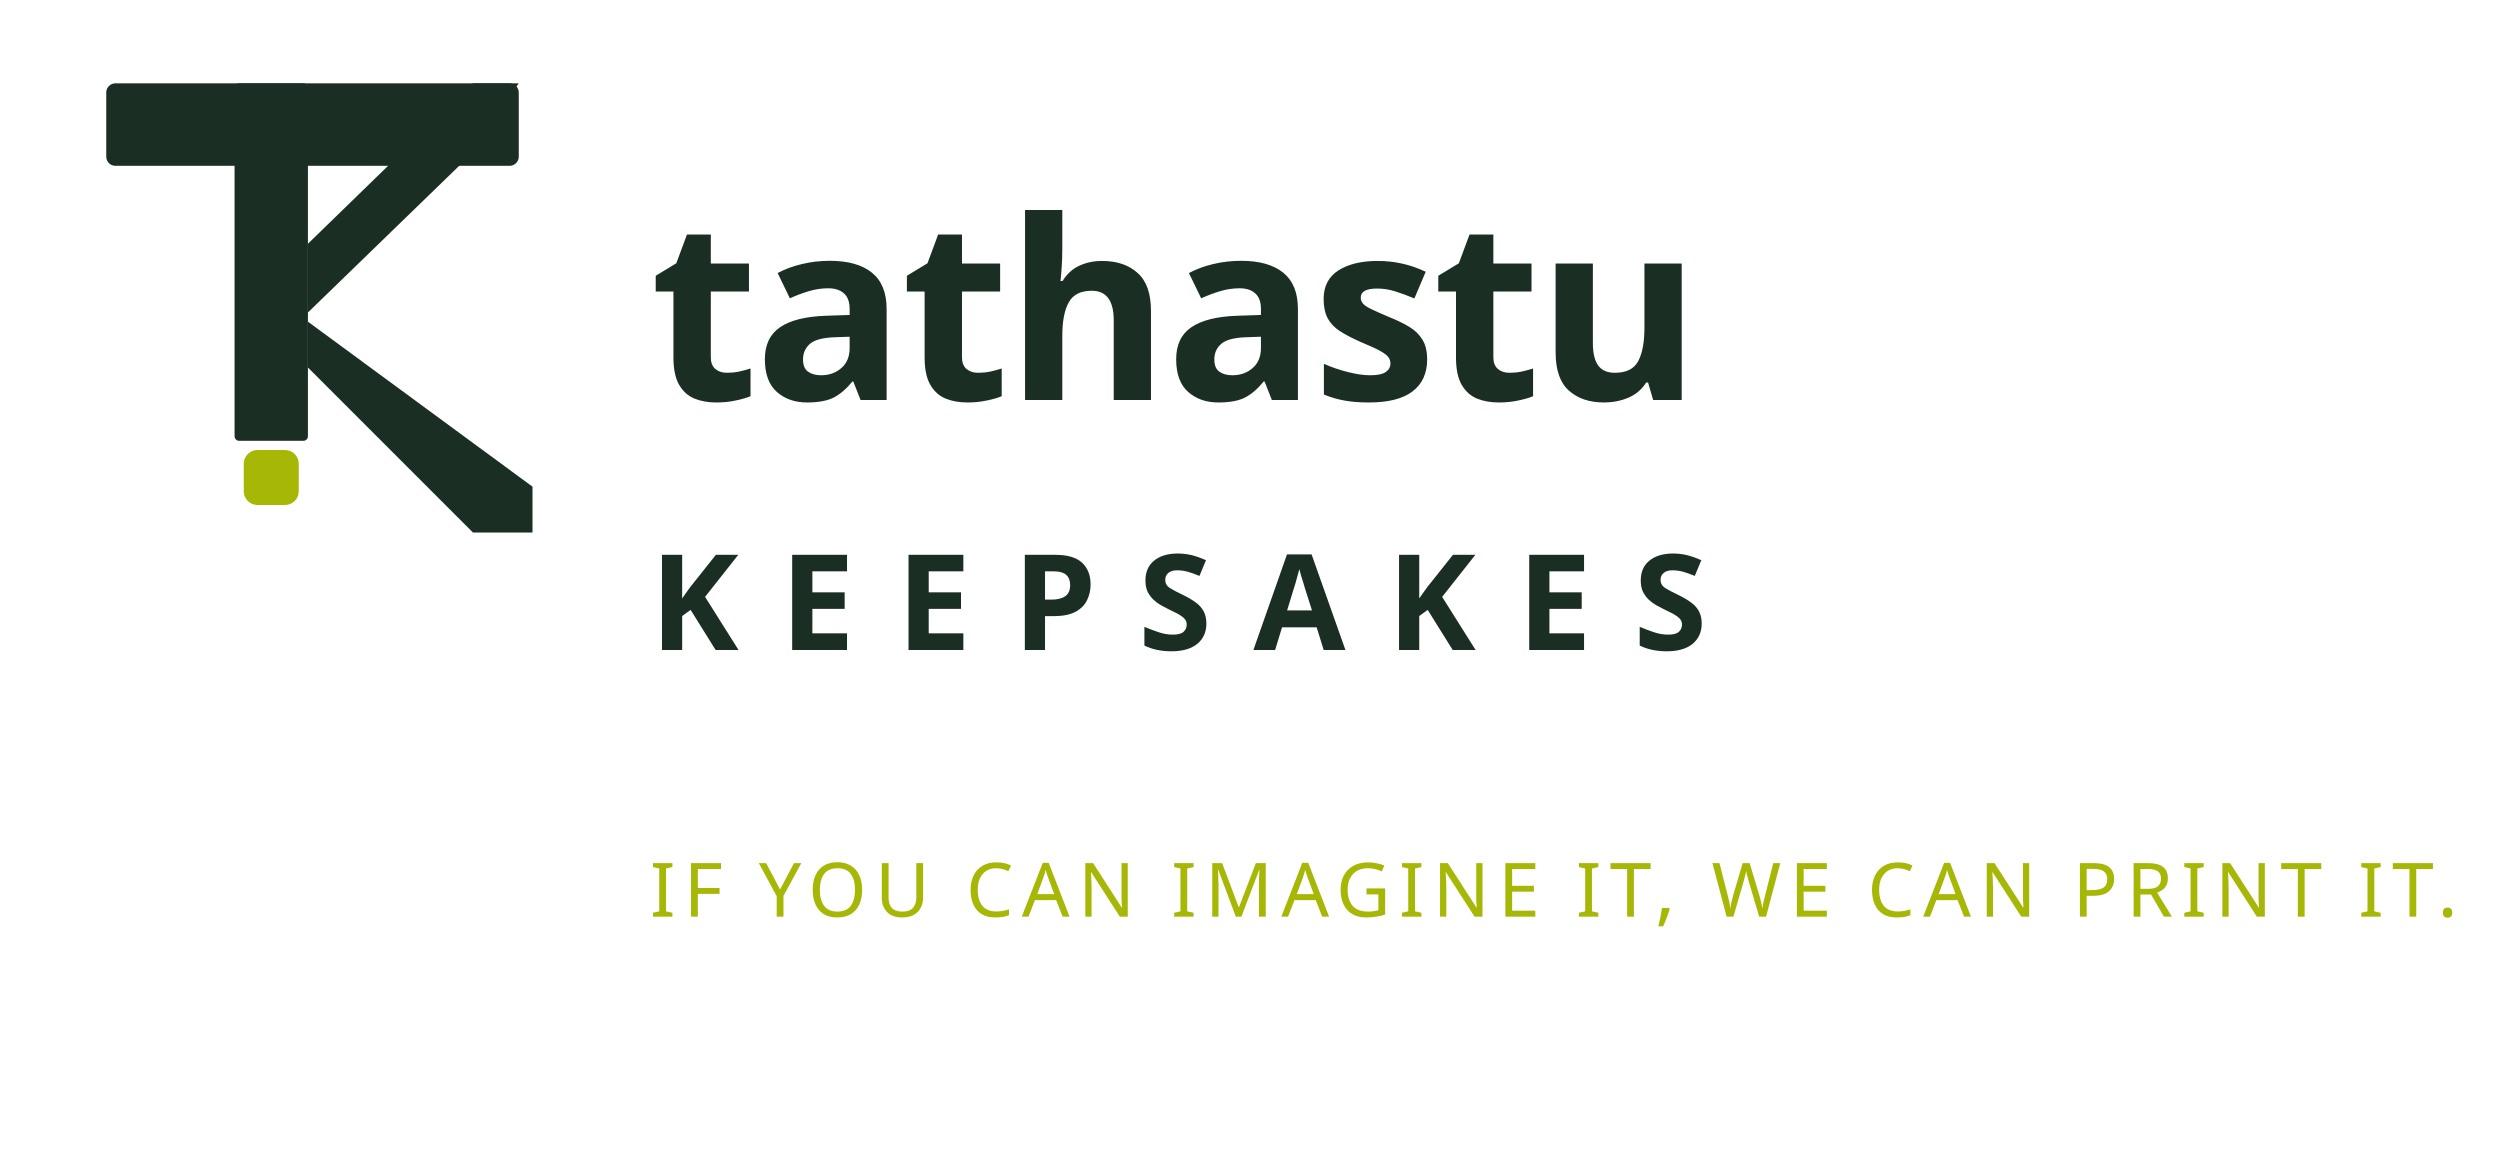
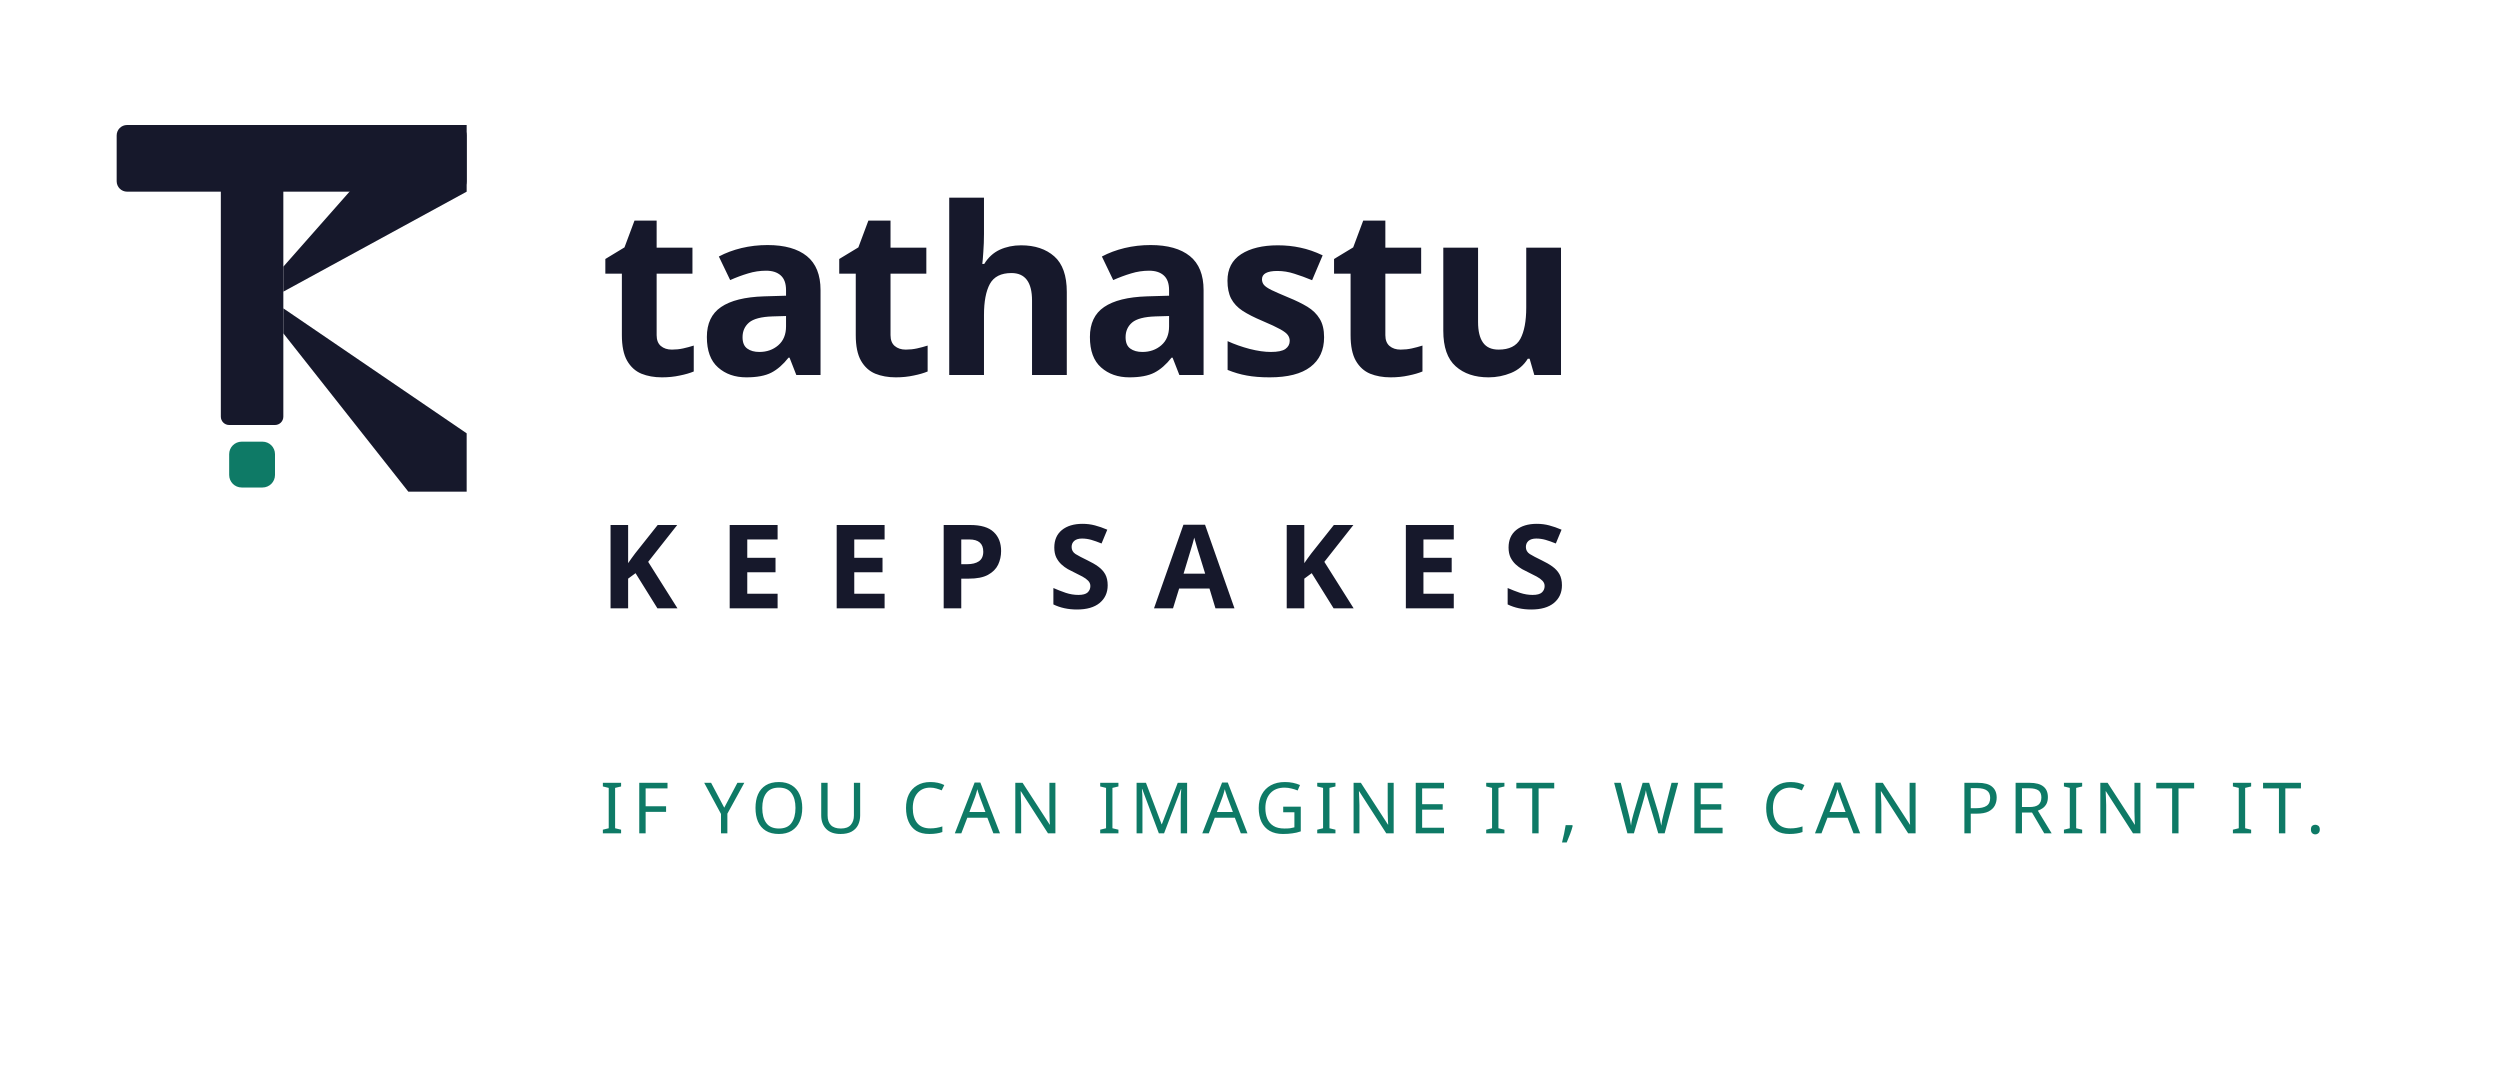
- <svg xmlns="http://www.w3.org/2000/svg" viewBox="0 0 300 140" width="300" height="140">
-   <g transform="translate(10, 10) scale(0.55)">
-     <rect x="5" y="0" width="90" height="18" rx="2" fill="#1a2e23" />
-     <rect x="33" y="0" width="16" height="78" rx="1" fill="#1a2e23" />
-     <polygon points="49,35 49,50 82,18 95,0 85,0" fill="#1a2e23" />
-     <polygon points="49,52 49,62 85,98 98,98 98,88" fill="#1a2e23" />
-     <rect x="35" y="80" width="12" height="12" rx="3" fill="#a6b706" />
+ <svg xmlns="http://www.w3.org/2000/svg" viewBox="0 0 300 130" width="300" height="130">
+   <g transform="translate(10, 12) scale(0.5)">
+     <rect x="8" y="6" width="84" height="16" rx="2.5" fill="#16182B" />
+     <rect x="33" y="6" width="15" height="72" rx="2" fill="#16182B" />
+     <polygon points="48,40 48,46 92,22 92,6 78,6" fill="#16182B" />
+     <polygon points="48,50 48,56 78,94 92,94 92,80" fill="#16182B" />
+     <rect x="35" y="82" width="11" height="11" rx="3" fill="#0E7A66" />
  </g>
-   <text x="78" y="48" font-family="Poppins, system-ui, sans-serif" font-weight="700" font-size="30" fill="#1a2e23" letter-spacing="-0.5">tathastu</text>
-   <text x="78" y="78" font-family="Poppins, system-ui, sans-serif" font-weight="600" font-size="16" fill="#1a2e23" letter-spacing="5">KEEPSAKES</text>
-   <text x="78" y="110" font-family="Poppins, system-ui, sans-serif" font-weight="500" font-size="9" fill="#a6b706" letter-spacing="1">IF YOU CAN IMAGINE IT, WE CAN PRINT IT.</text>
+   <text x="72" y="45" font-family="Poppins, system-ui, sans-serif" font-weight="700" font-size="28" fill="#16182B" letter-spacing="-0.5">tathastu</text>
+   <text x="72" y="73" font-family="Poppins, system-ui, sans-serif" font-weight="600" font-size="14" fill="#16182B" letter-spacing="5">KEEPSAKES</text>
+   <text x="72" y="100" font-family="Poppins, system-ui, sans-serif" font-weight="500" font-size="8.5" fill="#0E7A66" letter-spacing="1">IF YOU CAN IMAGINE IT, WE CAN PRINT IT.</text>
</svg>
